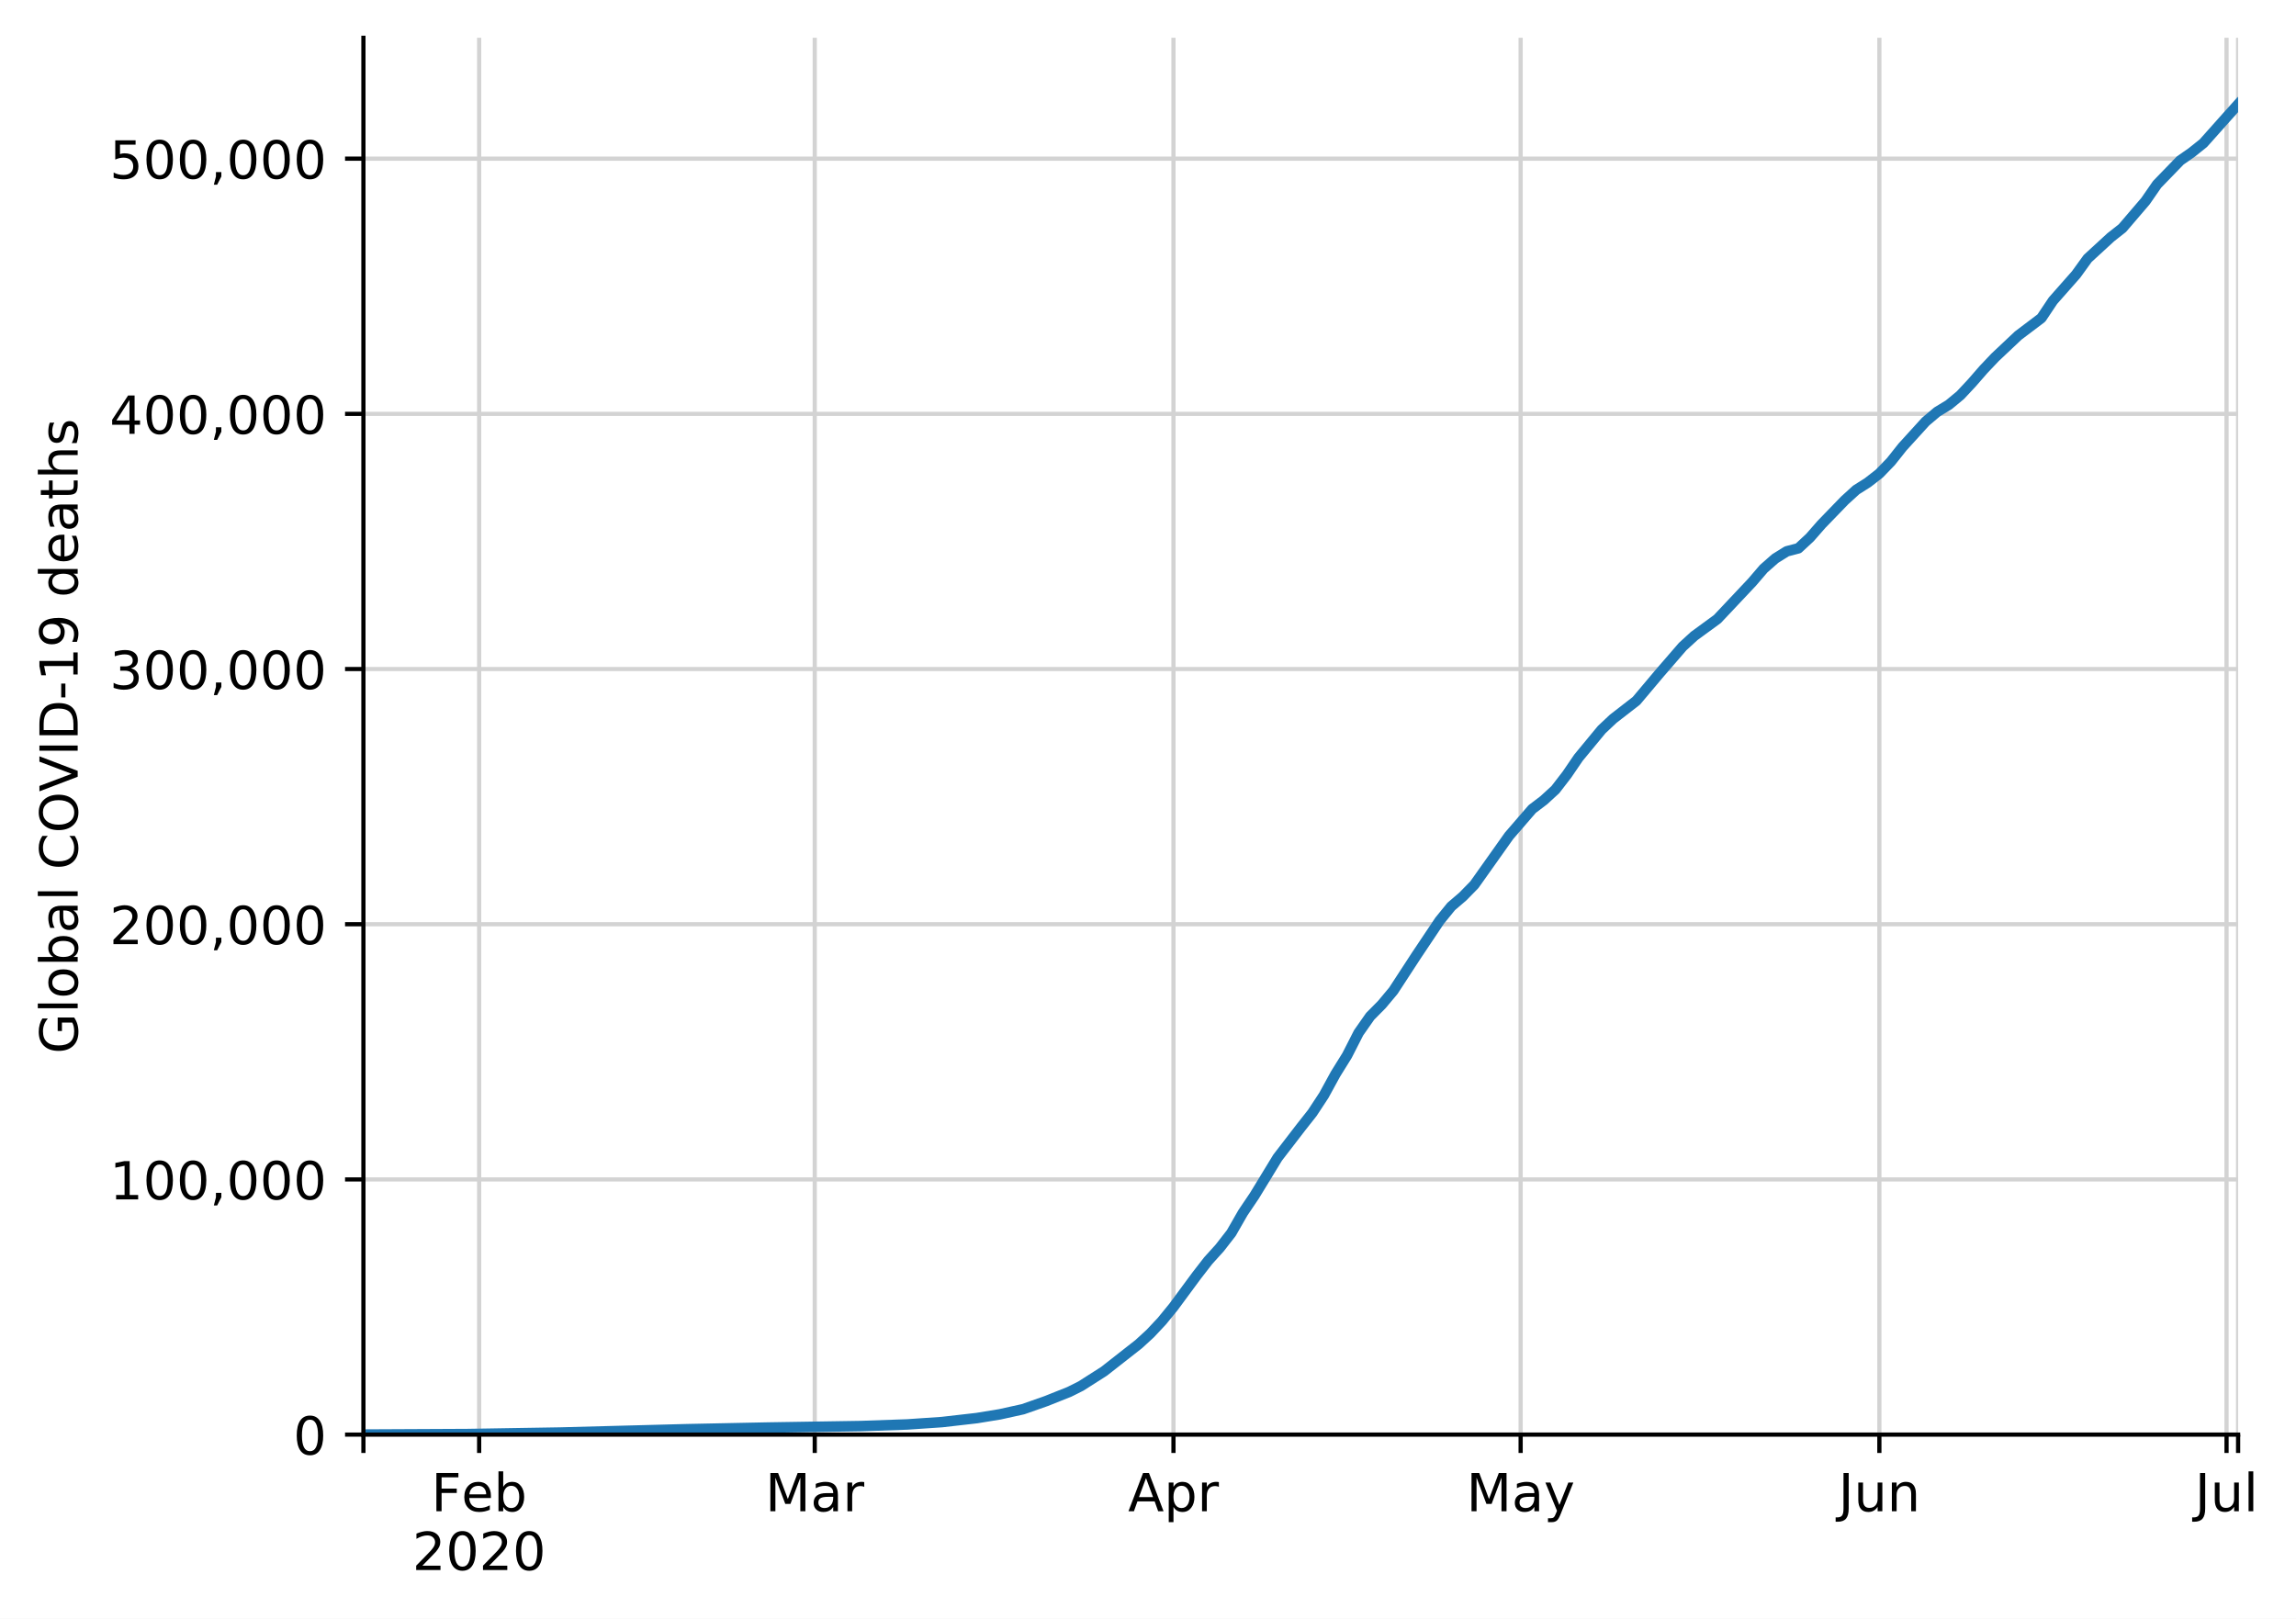
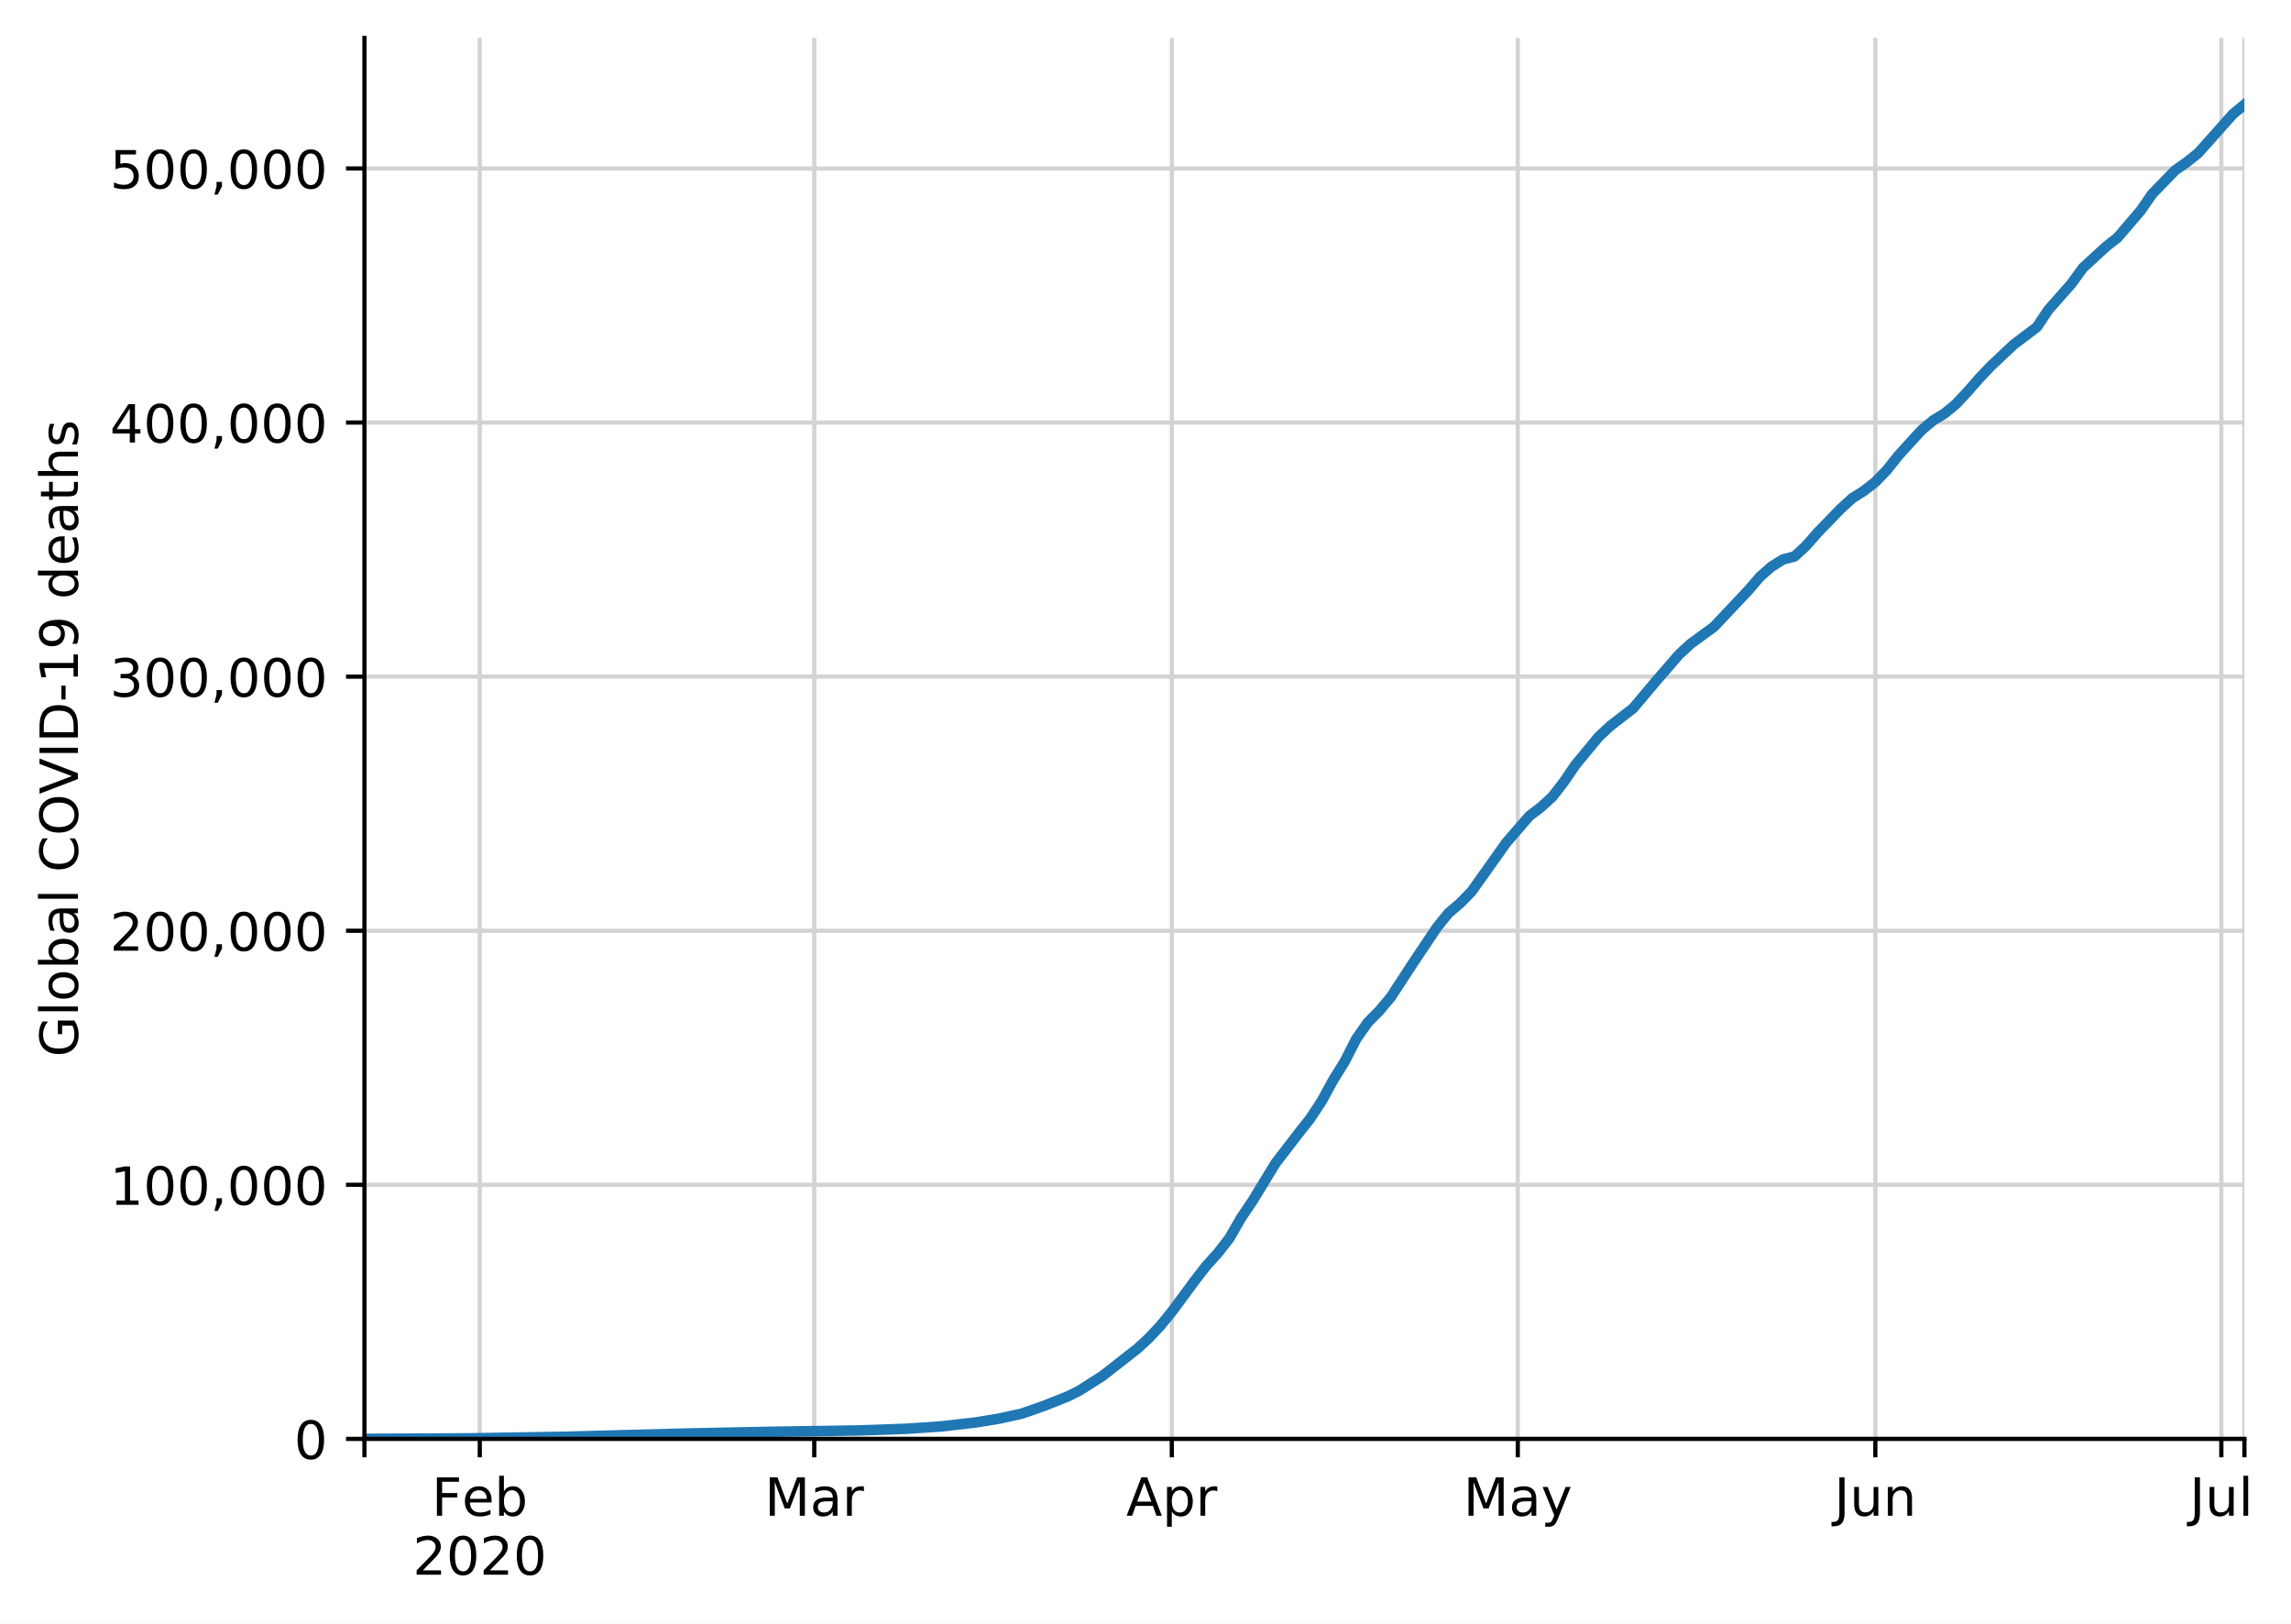
- <svg xmlns="http://www.w3.org/2000/svg" xmlns:xlink="http://www.w3.org/1999/xlink" height="308.388pt" version="1.1" viewBox="0 0 437.38 308.388" width="437.38pt">
+ <svg xmlns="http://www.w3.org/2000/svg" xmlns:xlink="http://www.w3.org/1999/xlink" height="308.388pt" version="1.1" viewBox="0 0 435.202 308.388" width="435.202pt">
  <defs>
    <style type="text/css">
*{stroke-linecap:butt;stroke-linejoin:round;}
  </style>
  </defs>
  <g id="figure_1">
    <g id="patch_1">
-       <path d="M 0 308.388  L 437.38 308.388  L 437.38 0  L 0 0  z " style="fill:#ffffff;" />
+       <path d="M 0 308.388  L 435.202 308.388  L 435.202 0  L 0 0  z " style="fill:#ffffff;" />
    </g>
    <g id="axes_1">
      <g id="patch_2">
        <path d="M 69.231 273.312  L 426.351 273.312  L 426.351 7.2  L 69.231 7.2  z " style="fill:#ffffff;" />
      </g>
      <g id="matplotlib.axis_1">
        <g id="xtick_1">
          <g id="line2d_1">
-             <path clip-path="url(#p09fc605147)" d="M 69.231 273.312  L 69.231 7.2  " style="fill:none;stroke:#d3d3d3;stroke-linecap:square;stroke-width:0.8;" />
+             <path clip-path="url(#p820105aea8)" d="M 69.231 273.312  L 69.231 7.2  " style="fill:none;stroke:#d3d3d3;stroke-linecap:square;stroke-width:0.8;" />
          </g>
          <g id="line2d_2">
            <defs>
-               <path d="M 0 0  L 0 3.5  " id="mb492480a0c" style="stroke:#000000;stroke-width:0.8;" />
-             </defs>
-             <g>
-               <use style="stroke:#000000;stroke-width:0.8;" x="69.231" xlink:href="#mb492480a0c" y="273.312" />
+               <path d="M 0 0  L 0 3.5  " id="m3978466196" style="stroke:#000000;stroke-width:0.8;" />
+             </defs>
+             <g>
+               <use style="stroke:#000000;stroke-width:0.8;" x="69.231" xlink:href="#m3978466196" y="273.312" />
            </g>
          </g>
        </g>
        <g id="xtick_2">
          <g id="line2d_3">
-             <path clip-path="url(#p09fc605147)" d="M 91.276 273.312  L 91.276 7.2  " style="fill:none;stroke:#d3d3d3;stroke-linecap:square;stroke-width:0.8;" />
+             <path clip-path="url(#p820105aea8)" d="M 91.14 273.312  L 91.14 7.2  " style="fill:none;stroke:#d3d3d3;stroke-linecap:square;stroke-width:0.8;" />
          </g>
          <g id="line2d_4">
            <g>
-               <use style="stroke:#000000;stroke-width:0.8;" x="91.276" xlink:href="#mb492480a0c" y="273.312" />
+               <use style="stroke:#000000;stroke-width:0.8;" x="91.14" xlink:href="#m3978466196" y="273.312" />
            </g>
          </g>
          <g id="text_1">
            <defs>
              <path d="M 9.812 72.906  L 51.703 72.906  L 51.703 64.594  L 19.672 64.594  L 19.672 43.109  L 48.578 43.109  L 48.578 34.812  L 19.672 34.812  L 19.672 0  L 9.812 0  z " id="DejaVuSans-70" />
              <path d="M 56.203 29.594  L 56.203 25.203  L 14.891 25.203  Q 15.484 15.922 20.484 11.062  Q 25.484 6.203 34.422 6.203  Q 39.594 6.203 44.453 7.469  Q 49.312 8.734 54.109 11.281  L 54.109 2.781  Q 49.266 0.734 44.188 -0.344  Q 39.109 -1.422 33.891 -1.422  Q 20.797 -1.422 13.156 6.188  Q 5.516 13.812 5.516 26.812  Q 5.516 40.234 12.766 48.109  Q 20.016 56 32.328 56  Q 43.359 56 49.781 48.891  Q 56.203 41.797 56.203 29.594  z M 47.219 32.234  Q 47.125 39.594 43.094 43.984  Q 39.062 48.391 32.422 48.391  Q 24.906 48.391 20.391 44.141  Q 15.875 39.891 15.188 32.172  z " id="DejaVuSans-101" />
              <path d="M 48.688 27.297  Q 48.688 37.203 44.609 42.844  Q 40.531 48.484 33.406 48.484  Q 26.266 48.484 22.188 42.844  Q 18.109 37.203 18.109 27.297  Q 18.109 17.391 22.188 11.75  Q 26.266 6.109 33.406 6.109  Q 40.531 6.109 44.609 11.75  Q 48.688 17.391 48.688 27.297  z M 18.109 46.391  Q 20.953 51.266 25.266 53.625  Q 29.594 56 35.594 56  Q 45.562 56 51.781 48.094  Q 58.016 40.188 58.016 27.297  Q 58.016 14.406 51.781 6.484  Q 45.562 -1.422 35.594 -1.422  Q 29.594 -1.422 25.266 0.953  Q 20.953 3.328 18.109 8.203  L 18.109 0  L 9.078 0  L 9.078 75.984  L 18.109 75.984  z " id="DejaVuSans-98" />
            </defs>
-             <g transform="translate(82.15304 287.9104)scale(0.1 -0.1)">
+             <g transform="translate(82.0178 287.9104)scale(0.1 -0.1)">
              <use xlink:href="#DejaVuSans-70" />
              <use x="57.441" xlink:href="#DejaVuSans-101" />
              <use x="118.965" xlink:href="#DejaVuSans-98" />
            </g>
            <defs>
              <path d="M 19.188 8.297  L 53.609 8.297  L 53.609 0  L 7.328 0  L 7.328 8.297  Q 12.938 14.109 22.625 23.891  Q 32.328 33.688 34.812 36.531  Q 39.547 41.844 41.422 45.531  Q 43.312 49.219 43.312 52.781  Q 43.312 58.594 39.234 62.25  Q 35.156 65.922 28.609 65.922  Q 23.969 65.922 18.812 64.312  Q 13.672 62.703 7.812 59.422  L 7.812 69.391  Q 13.766 71.781 18.938 73  Q 24.125 74.219 28.422 74.219  Q 39.75 74.219 46.484 68.547  Q 53.219 62.891 53.219 53.422  Q 53.219 48.922 51.531 44.891  Q 49.859 40.875 45.406 35.406  Q 44.188 33.984 37.641 27.219  Q 31.109 20.453 19.188 8.297  z " id="DejaVuSans-50" />
              <path d="M 31.781 66.406  Q 24.172 66.406 20.328 58.906  Q 16.5 51.422 16.5 36.375  Q 16.5 21.391 20.328 13.891  Q 24.172 6.391 31.781 6.391  Q 39.453 6.391 43.281 13.891  Q 47.125 21.391 47.125 36.375  Q 47.125 51.422 43.281 58.906  Q 39.453 66.406 31.781 66.406  z M 31.781 74.219  Q 44.047 74.219 50.516 64.516  Q 56.984 54.828 56.984 36.375  Q 56.984 17.969 50.516 8.266  Q 44.047 -1.422 31.781 -1.422  Q 19.531 -1.422 13.062 8.266  Q 6.594 17.969 6.594 36.375  Q 6.594 54.828 13.062 64.516  Q 19.531 74.219 31.781 74.219  z " id="DejaVuSans-48" />
            </defs>
-             <g transform="translate(78.55069 299.1082)scale(0.1 -0.1)">
+             <g transform="translate(78.41545 299.1082)scale(0.1 -0.1)">
              <use xlink:href="#DejaVuSans-50" />
              <use x="63.623" xlink:href="#DejaVuSans-48" />
              <use x="127.246" xlink:href="#DejaVuSans-50" />
              <use x="190.869" xlink:href="#DejaVuSans-48" />
            </g>
          </g>
        </g>
        <g id="xtick_3">
          <g id="line2d_5">
-             <path clip-path="url(#p09fc605147)" d="M 155.205 273.312  L 155.205 7.2  " style="fill:none;stroke:#d3d3d3;stroke-linecap:square;stroke-width:0.8;" />
+             <path clip-path="url(#p820105aea8)" d="M 154.677 273.312  L 154.677 7.2  " style="fill:none;stroke:#d3d3d3;stroke-linecap:square;stroke-width:0.8;" />
          </g>
          <g id="line2d_6">
            <g>
-               <use style="stroke:#000000;stroke-width:0.8;" x="155.205" xlink:href="#mb492480a0c" y="273.312" />
+               <use style="stroke:#000000;stroke-width:0.8;" x="154.677" xlink:href="#m3978466196" y="273.312" />
            </g>
          </g>
          <g id="text_2">
            <defs>
              <path d="M 9.812 72.906  L 24.516 72.906  L 43.109 23.297  L 61.812 72.906  L 76.516 72.906  L 76.516 0  L 66.891 0  L 66.891 64.016  L 48.094 14.016  L 38.188 14.016  L 19.391 64.016  L 19.391 0  L 9.812 0  z " id="DejaVuSans-77" />
              <path d="M 34.281 27.484  Q 23.391 27.484 19.188 25  Q 14.984 22.516 14.984 16.5  Q 14.984 11.719 18.141 8.906  Q 21.297 6.109 26.703 6.109  Q 34.188 6.109 38.703 11.406  Q 43.219 16.703 43.219 25.484  L 43.219 27.484  z M 52.203 31.203  L 52.203 0  L 43.219 0  L 43.219 8.297  Q 40.141 3.328 35.547 0.953  Q 30.953 -1.422 24.312 -1.422  Q 15.922 -1.422 10.953 3.297  Q 6 8.016 6 15.922  Q 6 25.141 12.172 29.828  Q 18.359 34.516 30.609 34.516  L 43.219 34.516  L 43.219 35.406  Q 43.219 41.609 39.141 45  Q 35.062 48.391 27.688 48.391  Q 23 48.391 18.547 47.266  Q 14.109 46.141 10.016 43.891  L 10.016 52.203  Q 14.938 54.109 19.578 55.047  Q 24.219 56 28.609 56  Q 40.484 56 46.344 49.844  Q 52.203 43.703 52.203 31.203  z " id="DejaVuSans-97" />
              <path d="M 41.109 46.297  Q 39.594 47.172 37.812 47.578  Q 36.031 48 33.891 48  Q 26.266 48 22.188 43.047  Q 18.109 38.094 18.109 28.812  L 18.109 0  L 9.078 0  L 9.078 54.688  L 18.109 54.688  L 18.109 46.188  Q 20.953 51.172 25.484 53.578  Q 30.031 56 36.531 56  Q 37.453 56 38.578 55.875  Q 39.703 55.766 41.062 55.516  z " id="DejaVuSans-114" />
            </defs>
-             <g transform="translate(145.771 287.9104)scale(0.1 -0.1)">
+             <g transform="translate(145.2435 287.9104)scale(0.1 -0.1)">
              <use xlink:href="#DejaVuSans-77" />
              <use x="86.279" xlink:href="#DejaVuSans-97" />
              <use x="147.559" xlink:href="#DejaVuSans-114" />
            </g>
          </g>
        </g>
        <g id="xtick_4">
          <g id="line2d_7">
-             <path clip-path="url(#p09fc605147)" d="M 223.542 273.312  L 223.542 7.2  " style="fill:none;stroke:#d3d3d3;stroke-linecap:square;stroke-width:0.8;" />
+             <path clip-path="url(#p820105aea8)" d="M 222.596 273.312  L 222.596 7.2  " style="fill:none;stroke:#d3d3d3;stroke-linecap:square;stroke-width:0.8;" />
          </g>
          <g id="line2d_8">
            <g>
-               <use style="stroke:#000000;stroke-width:0.8;" x="223.542" xlink:href="#mb492480a0c" y="273.312" />
+               <use style="stroke:#000000;stroke-width:0.8;" x="222.596" xlink:href="#m3978466196" y="273.312" />
            </g>
          </g>
          <g id="text_3">
            <defs>
              <path d="M 34.188 63.188  L 20.797 26.906  L 47.609 26.906  z M 28.609 72.906  L 39.797 72.906  L 67.578 0  L 57.328 0  L 50.688 18.703  L 17.828 18.703  L 11.188 0  L 0.781 0  z " id="DejaVuSans-65" />
              <path d="M 18.109 8.203  L 18.109 -20.797  L 9.078 -20.797  L 9.078 54.688  L 18.109 54.688  L 18.109 46.391  Q 20.953 51.266 25.266 53.625  Q 29.594 56 35.594 56  Q 45.562 56 51.781 48.094  Q 58.016 40.188 58.016 27.297  Q 58.016 14.406 51.781 6.484  Q 45.562 -1.422 35.594 -1.422  Q 29.594 -1.422 25.266 0.953  Q 20.953 3.328 18.109 8.203  z M 48.688 27.297  Q 48.688 37.203 44.609 42.844  Q 40.531 48.484 33.406 48.484  Q 26.266 48.484 22.188 42.844  Q 18.109 37.203 18.109 27.297  Q 18.109 17.391 22.188 11.75  Q 26.266 6.109 33.406 6.109  Q 40.531 6.109 44.609 11.75  Q 48.688 17.391 48.688 27.297  z " id="DejaVuSans-112" />
            </defs>
-             <g transform="translate(214.8924 287.9104)scale(0.1 -0.1)">
+             <g transform="translate(213.9457 287.9104)scale(0.1 -0.1)">
              <use xlink:href="#DejaVuSans-65" />
              <use x="68.408" xlink:href="#DejaVuSans-112" />
              <use x="131.885" xlink:href="#DejaVuSans-114" />
            </g>
          </g>
        </g>
        <g id="xtick_5">
          <g id="line2d_9">
-             <path clip-path="url(#p09fc605147)" d="M 289.676 273.312  L 289.676 7.2  " style="fill:none;stroke:#d3d3d3;stroke-linecap:square;stroke-width:0.8;" />
+             <path clip-path="url(#p820105aea8)" d="M 288.323 273.312  L 288.323 7.2  " style="fill:none;stroke:#d3d3d3;stroke-linecap:square;stroke-width:0.8;" />
          </g>
          <g id="line2d_10">
            <g>
-               <use style="stroke:#000000;stroke-width:0.8;" x="289.676" xlink:href="#mb492480a0c" y="273.312" />
+               <use style="stroke:#000000;stroke-width:0.8;" x="288.323" xlink:href="#m3978466196" y="273.312" />
            </g>
          </g>
          <g id="text_4">
            <defs>
              <path d="M 32.172 -5.078  Q 28.375 -14.844 24.75 -17.812  Q 21.141 -20.797 15.094 -20.797  L 7.906 -20.797  L 7.906 -13.281  L 13.188 -13.281  Q 16.891 -13.281 18.938 -11.516  Q 21 -9.766 23.484 -3.219  L 25.094 0.875  L 2.984 54.688  L 12.5 54.688  L 29.594 11.922  L 46.688 54.688  L 56.203 54.688  z " id="DejaVuSans-121" />
            </defs>
-             <g transform="translate(279.3382 287.9104)scale(0.1 -0.1)">
+             <g transform="translate(277.9858 287.9104)scale(0.1 -0.1)">
              <use xlink:href="#DejaVuSans-77" />
              <use x="86.279" xlink:href="#DejaVuSans-97" />
              <use x="147.559" xlink:href="#DejaVuSans-121" />
            </g>
          </g>
        </g>
        <g id="xtick_6">
          <g id="line2d_11">
-             <path clip-path="url(#p09fc605147)" d="M 358.013 273.312  L 358.013 7.2  " style="fill:none;stroke:#d3d3d3;stroke-linecap:square;stroke-width:0.8;" />
+             <path clip-path="url(#p820105aea8)" d="M 356.242 273.312  L 356.242 7.2  " style="fill:none;stroke:#d3d3d3;stroke-linecap:square;stroke-width:0.8;" />
          </g>
          <g id="line2d_12">
            <g>
-               <use style="stroke:#000000;stroke-width:0.8;" x="358.013" xlink:href="#mb492480a0c" y="273.312" />
+               <use style="stroke:#000000;stroke-width:0.8;" x="356.242" xlink:href="#m3978466196" y="273.312" />
            </g>
          </g>
          <g id="text_5">
            <defs>
              <path d="M 9.812 72.906  L 19.672 72.906  L 19.672 5.078  Q 19.672 -8.109 14.672 -14.062  Q 9.672 -20.016 -1.422 -20.016  L -5.172 -20.016  L -5.172 -11.719  L -2.094 -11.719  Q 4.438 -11.719 7.125 -8.047  Q 9.812 -4.391 9.812 5.078  z " id="DejaVuSans-74" />
              <path d="M 8.5 21.578  L 8.5 54.688  L 17.484 54.688  L 17.484 21.922  Q 17.484 14.156 20.5 10.266  Q 23.531 6.391 29.594 6.391  Q 36.859 6.391 41.078 11.031  Q 45.312 15.672 45.312 23.688  L 45.312 54.688  L 54.297 54.688  L 54.297 0  L 45.312 0  L 45.312 8.406  Q 42.047 3.422 37.719 1  Q 33.406 -1.422 27.688 -1.422  Q 18.266 -1.422 13.375 4.438  Q 8.5 10.297 8.5 21.578  z M 31.109 56  z " id="DejaVuSans-117" />
              <path d="M 54.891 33.016  L 54.891 0  L 45.906 0  L 45.906 32.719  Q 45.906 40.484 42.875 44.328  Q 39.844 48.188 33.797 48.188  Q 26.516 48.188 22.312 43.547  Q 18.109 38.922 18.109 30.906  L 18.109 0  L 9.078 0  L 9.078 54.688  L 18.109 54.688  L 18.109 46.188  Q 21.344 51.125 25.703 53.562  Q 30.078 56 35.797 56  Q 45.219 56 50.047 50.172  Q 54.891 44.344 54.891 33.016  z " id="DejaVuSans-110" />
            </defs>
-             <g transform="translate(350.201 287.9104)scale(0.1 -0.1)">
+             <g transform="translate(348.4293 287.9104)scale(0.1 -0.1)">
              <use xlink:href="#DejaVuSans-74" />
              <use x="29.492" xlink:href="#DejaVuSans-117" />
              <use x="92.871" xlink:href="#DejaVuSans-110" />
            </g>
          </g>
        </g>
        <g id="xtick_7">
          <g id="line2d_13">
-             <path clip-path="url(#p09fc605147)" d="M 424.147 273.312  L 424.147 7.2  " style="fill:none;stroke:#d3d3d3;stroke-linecap:square;stroke-width:0.8;" />
+             <path clip-path="url(#p820105aea8)" d="M 421.969 273.312  L 421.969 7.2  " style="fill:none;stroke:#d3d3d3;stroke-linecap:square;stroke-width:0.8;" />
          </g>
          <g id="line2d_14">
            <g>
-               <use style="stroke:#000000;stroke-width:0.8;" x="424.147" xlink:href="#mb492480a0c" y="273.312" />
+               <use style="stroke:#000000;stroke-width:0.8;" x="421.969" xlink:href="#m3978466196" y="273.312" />
            </g>
          </g>
          <g id="text_6">
            <defs>
              <path d="M 9.422 75.984  L 18.406 75.984  L 18.406 0  L 9.422 0  z " id="DejaVuSans-108" />
            </defs>
-             <g transform="translate(418.114 287.9104)scale(0.1 -0.1)">
+             <g transform="translate(415.9366 287.9104)scale(0.1 -0.1)">
              <use xlink:href="#DejaVuSans-74" />
              <use x="29.492" xlink:href="#DejaVuSans-117" />
              <use x="92.871" xlink:href="#DejaVuSans-108" />
            </g>
          </g>
        </g>
        <g id="xtick_8">
          <g id="line2d_15">
-             <path clip-path="url(#p09fc605147)" d="M 426.351 273.312  L 426.351 7.2  " style="fill:none;stroke:#d3d3d3;stroke-linecap:square;stroke-width:0.8;" />
+             <path clip-path="url(#p820105aea8)" d="M 426.351 273.312  L 426.351 7.2  " style="fill:none;stroke:#d3d3d3;stroke-linecap:square;stroke-width:0.8;" />
          </g>
          <g id="line2d_16">
            <g>
-               <use style="stroke:#000000;stroke-width:0.8;" x="426.351" xlink:href="#mb492480a0c" y="273.312" />
+               <use style="stroke:#000000;stroke-width:0.8;" x="426.351" xlink:href="#m3978466196" y="273.312" />
            </g>
          </g>
        </g>
      </g>
      <g id="matplotlib.axis_2">
        <g id="ytick_1">
          <g id="line2d_17">
-             <path clip-path="url(#p09fc605147)" d="M 69.231 273.312  L 426.351 273.312  " style="fill:none;stroke:#d3d3d3;stroke-linecap:square;stroke-width:0.8;" />
+             <path clip-path="url(#p820105aea8)" d="M 69.231 273.312  L 426.351 273.312  " style="fill:none;stroke:#d3d3d3;stroke-linecap:square;stroke-width:0.8;" />
          </g>
          <g id="line2d_18">
            <defs>
-               <path d="M 0 0  L -3.5 0  " id="mdfea4b1693" style="stroke:#000000;stroke-width:0.8;" />
-             </defs>
-             <g>
-               <use style="stroke:#000000;stroke-width:0.8;" x="69.231" xlink:href="#mdfea4b1693" y="273.312" />
+               <path d="M 0 0  L -3.5 0  " id="m3b674dc7f9" style="stroke:#000000;stroke-width:0.8;" />
+             </defs>
+             <g>
+               <use style="stroke:#000000;stroke-width:0.8;" x="69.231" xlink:href="#m3b674dc7f9" y="273.312" />
            </g>
          </g>
          <g id="text_7">
            <g transform="translate(55.86875 277.1112)scale(0.1 -0.1)">
              <use xlink:href="#DejaVuSans-48" />
            </g>
          </g>
        </g>
        <g id="ytick_2">
          <g id="line2d_19">
-             <path clip-path="url(#p09fc605147)" d="M 69.231 224.695  L 426.351 224.695  " style="fill:none;stroke:#d3d3d3;stroke-linecap:square;stroke-width:0.8;" />
+             <path clip-path="url(#p820105aea8)" d="M 69.231 225.049  L 426.351 225.049  " style="fill:none;stroke:#d3d3d3;stroke-linecap:square;stroke-width:0.8;" />
          </g>
          <g id="line2d_20">
            <g>
-               <use style="stroke:#000000;stroke-width:0.8;" x="69.231" xlink:href="#mdfea4b1693" y="224.695" />
+               <use style="stroke:#000000;stroke-width:0.8;" x="69.231" xlink:href="#m3b674dc7f9" y="225.049" />
            </g>
          </g>
          <g id="text_8">
            <defs>
              <path d="M 12.406 8.297  L 28.516 8.297  L 28.516 63.922  L 10.984 60.406  L 10.984 69.391  L 28.422 72.906  L 38.281 72.906  L 38.281 8.297  L 54.391 8.297  L 54.391 0  L 12.406 0  z " id="DejaVuSans-49" />
              <path d="M 11.719 12.406  L 22.016 12.406  L 22.016 4  L 14.016 -11.625  L 7.719 -11.625  L 11.719 4  z " id="DejaVuSans-44" />
            </defs>
-             <g transform="translate(20.87813 228.494)scale(0.1 -0.1)">
+             <g transform="translate(20.87813 228.848)scale(0.1 -0.1)">
              <use xlink:href="#DejaVuSans-49" />
              <use x="63.623" xlink:href="#DejaVuSans-48" />
              <use x="127.246" xlink:href="#DejaVuSans-48" />
              <use x="190.869" xlink:href="#DejaVuSans-44" />
              <use x="222.656" xlink:href="#DejaVuSans-48" />
              <use x="286.279" xlink:href="#DejaVuSans-48" />
              <use x="349.902" xlink:href="#DejaVuSans-48" />
            </g>
          </g>
        </g>
        <g id="ytick_3">
          <g id="line2d_21">
-             <path clip-path="url(#p09fc605147)" d="M 69.231 176.078  L 426.351 176.078  " style="fill:none;stroke:#d3d3d3;stroke-linecap:square;stroke-width:0.8;" />
+             <path clip-path="url(#p820105aea8)" d="M 69.231 176.786  L 426.351 176.786  " style="fill:none;stroke:#d3d3d3;stroke-linecap:square;stroke-width:0.8;" />
          </g>
          <g id="line2d_22">
            <g>
-               <use style="stroke:#000000;stroke-width:0.8;" x="69.231" xlink:href="#mdfea4b1693" y="176.078" />
+               <use style="stroke:#000000;stroke-width:0.8;" x="69.231" xlink:href="#m3b674dc7f9" y="176.786" />
            </g>
          </g>
          <g id="text_9">
-             <g transform="translate(20.87813 179.8769)scale(0.1 -0.1)">
+             <g transform="translate(20.87813 180.5847)scale(0.1 -0.1)">
              <use xlink:href="#DejaVuSans-50" />
              <use x="63.623" xlink:href="#DejaVuSans-48" />
              <use x="127.246" xlink:href="#DejaVuSans-48" />
              <use x="190.869" xlink:href="#DejaVuSans-44" />
              <use x="222.656" xlink:href="#DejaVuSans-48" />
              <use x="286.279" xlink:href="#DejaVuSans-48" />
              <use x="349.902" xlink:href="#DejaVuSans-48" />
            </g>
          </g>
        </g>
        <g id="ytick_4">
          <g id="line2d_23">
-             <path clip-path="url(#p09fc605147)" d="M 69.231 127.46  L 426.351 127.46  " style="fill:none;stroke:#d3d3d3;stroke-linecap:square;stroke-width:0.8;" />
+             <path clip-path="url(#p820105aea8)" d="M 69.231 128.522  L 426.351 128.522  " style="fill:none;stroke:#d3d3d3;stroke-linecap:square;stroke-width:0.8;" />
          </g>
          <g id="line2d_24">
            <g>
-               <use style="stroke:#000000;stroke-width:0.8;" x="69.231" xlink:href="#mdfea4b1693" y="127.46" />
+               <use style="stroke:#000000;stroke-width:0.8;" x="69.231" xlink:href="#m3b674dc7f9" y="128.522" />
            </g>
          </g>
          <g id="text_10">
            <defs>
              <path d="M 40.578 39.312  Q 47.656 37.797 51.625 33  Q 55.609 28.219 55.609 21.188  Q 55.609 10.406 48.188 4.484  Q 40.766 -1.422 27.094 -1.422  Q 22.516 -1.422 17.656 -0.516  Q 12.797 0.391 7.625 2.203  L 7.625 11.719  Q 11.719 9.328 16.594 8.109  Q 21.484 6.891 26.812 6.891  Q 36.078 6.891 40.938 10.547  Q 45.797 14.203 45.797 21.188  Q 45.797 27.641 41.281 31.266  Q 36.766 34.906 28.719 34.906  L 20.219 34.906  L 20.219 43.016  L 29.109 43.016  Q 36.375 43.016 40.234 45.922  Q 44.094 48.828 44.094 54.297  Q 44.094 59.906 40.109 62.906  Q 36.141 65.922 28.719 65.922  Q 24.656 65.922 20.016 65.031  Q 15.375 64.156 9.812 62.312  L 9.812 71.094  Q 15.438 72.656 20.344 73.438  Q 25.25 74.219 29.594 74.219  Q 40.828 74.219 47.359 69.109  Q 53.906 64.016 53.906 55.328  Q 53.906 49.266 50.438 45.094  Q 46.969 40.922 40.578 39.312  z " id="DejaVuSans-51" />
            </defs>
-             <g transform="translate(20.87813 131.2597)scale(0.1 -0.1)">
+             <g transform="translate(20.87813 132.3215)scale(0.1 -0.1)">
              <use xlink:href="#DejaVuSans-51" />
              <use x="63.623" xlink:href="#DejaVuSans-48" />
              <use x="127.246" xlink:href="#DejaVuSans-48" />
              <use x="190.869" xlink:href="#DejaVuSans-44" />
              <use x="222.656" xlink:href="#DejaVuSans-48" />
              <use x="286.279" xlink:href="#DejaVuSans-48" />
              <use x="349.902" xlink:href="#DejaVuSans-48" />
            </g>
          </g>
        </g>
        <g id="ytick_5">
          <g id="line2d_25">
-             <path clip-path="url(#p09fc605147)" d="M 69.231 78.843  L 426.351 78.843  " style="fill:none;stroke:#d3d3d3;stroke-linecap:square;stroke-width:0.8;" />
+             <path clip-path="url(#p820105aea8)" d="M 69.231 80.259  L 426.351 80.259  " style="fill:none;stroke:#d3d3d3;stroke-linecap:square;stroke-width:0.8;" />
          </g>
          <g id="line2d_26">
            <g>
-               <use style="stroke:#000000;stroke-width:0.8;" x="69.231" xlink:href="#mdfea4b1693" y="78.843" />
+               <use style="stroke:#000000;stroke-width:0.8;" x="69.231" xlink:href="#m3b674dc7f9" y="80.259" />
            </g>
          </g>
          <g id="text_11">
            <defs>
              <path d="M 37.797 64.312  L 12.891 25.391  L 37.797 25.391  z M 35.203 72.906  L 47.609 72.906  L 47.609 25.391  L 58.016 25.391  L 58.016 17.188  L 47.609 17.188  L 47.609 0  L 37.797 0  L 37.797 17.188  L 4.891 17.188  L 4.891 26.703  z " id="DejaVuSans-52" />
            </defs>
-             <g transform="translate(20.87813 82.64249)scale(0.1 -0.1)">
+             <g transform="translate(20.87813 84.05827)scale(0.1 -0.1)">
              <use xlink:href="#DejaVuSans-52" />
              <use x="63.623" xlink:href="#DejaVuSans-48" />
              <use x="127.246" xlink:href="#DejaVuSans-48" />
              <use x="190.869" xlink:href="#DejaVuSans-44" />
              <use x="222.656" xlink:href="#DejaVuSans-48" />
              <use x="286.279" xlink:href="#DejaVuSans-48" />
              <use x="349.902" xlink:href="#DejaVuSans-48" />
            </g>
          </g>
        </g>
        <g id="ytick_6">
          <g id="line2d_27">
-             <path clip-path="url(#p09fc605147)" d="M 69.231 30.226  L 426.351 30.226  " style="fill:none;stroke:#d3d3d3;stroke-linecap:square;stroke-width:0.8;" />
+             <path clip-path="url(#p820105aea8)" d="M 69.231 31.996  L 426.351 31.996  " style="fill:none;stroke:#d3d3d3;stroke-linecap:square;stroke-width:0.8;" />
          </g>
          <g id="line2d_28">
            <g>
-               <use style="stroke:#000000;stroke-width:0.8;" x="69.231" xlink:href="#mdfea4b1693" y="30.226" />
+               <use style="stroke:#000000;stroke-width:0.8;" x="69.231" xlink:href="#m3b674dc7f9" y="31.996" />
            </g>
          </g>
          <g id="text_12">
            <defs>
              <path d="M 10.797 72.906  L 49.516 72.906  L 49.516 64.594  L 19.828 64.594  L 19.828 46.734  Q 21.969 47.469 24.109 47.828  Q 26.266 48.188 28.422 48.188  Q 40.625 48.188 47.75 41.5  Q 54.891 34.812 54.891 23.391  Q 54.891 11.625 47.562 5.094  Q 40.234 -1.422 26.906 -1.422  Q 22.312 -1.422 17.547 -0.641  Q 12.797 0.141 7.719 1.703  L 7.719 11.625  Q 12.109 9.234 16.797 8.062  Q 21.484 6.891 26.703 6.891  Q 35.156 6.891 40.078 11.328  Q 45.016 15.766 45.016 23.391  Q 45.016 31 40.078 35.438  Q 35.156 39.891 26.703 39.891  Q 22.75 39.891 18.812 39.016  Q 14.891 38.141 10.797 36.281  z " id="DejaVuSans-53" />
            </defs>
-             <g transform="translate(20.87813 34.02531)scale(0.1 -0.1)">
+             <g transform="translate(20.87813 35.79504)scale(0.1 -0.1)">
              <use xlink:href="#DejaVuSans-53" />
              <use x="63.623" xlink:href="#DejaVuSans-48" />
              <use x="127.246" xlink:href="#DejaVuSans-48" />
              <use x="190.869" xlink:href="#DejaVuSans-44" />
              <use x="222.656" xlink:href="#DejaVuSans-48" />
              <use x="286.279" xlink:href="#DejaVuSans-48" />
              <use x="349.902" xlink:href="#DejaVuSans-48" />
            </g>
          </g>
        </g>
        <g id="text_13">
          <defs>
            <path d="M 59.516 10.406  L 59.516 29.984  L 43.406 29.984  L 43.406 38.094  L 69.281 38.094  L 69.281 6.781  Q 63.578 2.734 56.688 0.656  Q 49.812 -1.422 42 -1.422  Q 24.906 -1.422 15.25 8.562  Q 5.609 18.562 5.609 36.375  Q 5.609 54.25 15.25 64.234  Q 24.906 74.219 42 74.219  Q 49.125 74.219 55.547 72.453  Q 61.969 70.703 67.391 67.281  L 67.391 56.781  Q 61.922 61.422 55.766 63.766  Q 49.609 66.109 42.828 66.109  Q 29.438 66.109 22.719 58.641  Q 16.016 51.172 16.016 36.375  Q 16.016 21.625 22.719 14.156  Q 29.438 6.688 42.828 6.688  Q 48.047 6.688 52.141 7.594  Q 56.25 8.5 59.516 10.406  z " id="DejaVuSans-71" />
            <path d="M 30.609 48.391  Q 23.391 48.391 19.188 42.75  Q 14.984 37.109 14.984 27.297  Q 14.984 17.484 19.156 11.844  Q 23.344 6.203 30.609 6.203  Q 37.797 6.203 41.984 11.859  Q 46.188 17.531 46.188 27.297  Q 46.188 37.016 41.984 42.703  Q 37.797 48.391 30.609 48.391  z M 30.609 56  Q 42.328 56 49.016 48.375  Q 55.719 40.766 55.719 27.297  Q 55.719 13.875 49.016 6.219  Q 42.328 -1.422 30.609 -1.422  Q 18.844 -1.422 12.172 6.219  Q 5.516 13.875 5.516 27.297  Q 5.516 40.766 12.172 48.375  Q 18.844 56 30.609 56  z " id="DejaVuSans-111" />
            <path id="DejaVuSans-32" />
            <path d="M 64.406 67.281  L 64.406 56.891  Q 59.422 61.531 53.781 63.812  Q 48.141 66.109 41.797 66.109  Q 29.297 66.109 22.656 58.469  Q 16.016 50.828 16.016 36.375  Q 16.016 21.969 22.656 14.328  Q 29.297 6.688 41.797 6.688  Q 48.141 6.688 53.781 8.984  Q 59.422 11.281 64.406 15.922  L 64.406 5.609  Q 59.234 2.094 53.438 0.328  Q 47.656 -1.422 41.219 -1.422  Q 24.656 -1.422 15.125 8.703  Q 5.609 18.844 5.609 36.375  Q 5.609 53.953 15.125 64.078  Q 24.656 74.219 41.219 74.219  Q 47.75 74.219 53.531 72.484  Q 59.328 70.75 64.406 67.281  z " id="DejaVuSans-67" />
            <path d="M 39.406 66.219  Q 28.656 66.219 22.328 58.203  Q 16.016 50.203 16.016 36.375  Q 16.016 22.609 22.328 14.594  Q 28.656 6.594 39.406 6.594  Q 50.141 6.594 56.422 14.594  Q 62.703 22.609 62.703 36.375  Q 62.703 50.203 56.422 58.203  Q 50.141 66.219 39.406 66.219  z M 39.406 74.219  Q 54.734 74.219 63.906 63.938  Q 73.094 53.656 73.094 36.375  Q 73.094 19.141 63.906 8.859  Q 54.734 -1.422 39.406 -1.422  Q 24.031 -1.422 14.812 8.828  Q 5.609 19.094 5.609 36.375  Q 5.609 53.656 14.812 63.938  Q 24.031 74.219 39.406 74.219  z " id="DejaVuSans-79" />
            <path d="M 28.609 0  L 0.781 72.906  L 11.078 72.906  L 34.188 11.531  L 57.328 72.906  L 67.578 72.906  L 39.797 0  z " id="DejaVuSans-86" />
            <path d="M 9.812 72.906  L 19.672 72.906  L 19.672 0  L 9.812 0  z " id="DejaVuSans-73" />
            <path d="M 19.672 64.797  L 19.672 8.109  L 31.594 8.109  Q 46.688 8.109 53.688 14.938  Q 60.688 21.781 60.688 36.531  Q 60.688 51.172 53.688 57.984  Q 46.688 64.797 31.594 64.797  z M 9.812 72.906  L 30.078 72.906  Q 51.266 72.906 61.172 64.094  Q 71.094 55.281 71.094 36.531  Q 71.094 17.672 61.125 8.828  Q 51.172 0 30.078 0  L 9.812 0  z " id="DejaVuSans-68" />
            <path d="M 4.891 31.391  L 31.203 31.391  L 31.203 23.391  L 4.891 23.391  z " id="DejaVuSans-45" />
            <path d="M 10.984 1.516  L 10.984 10.5  Q 14.703 8.734 18.5 7.812  Q 22.312 6.891 25.984 6.891  Q 35.75 6.891 40.891 13.453  Q 46.047 20.016 46.781 33.406  Q 43.953 29.203 39.594 26.953  Q 35.25 24.703 29.984 24.703  Q 19.047 24.703 12.672 31.312  Q 6.297 37.938 6.297 49.422  Q 6.297 60.641 12.938 67.422  Q 19.578 74.219 30.609 74.219  Q 43.266 74.219 49.922 64.516  Q 56.594 54.828 56.594 36.375  Q 56.594 19.141 48.406 8.859  Q 40.234 -1.422 26.422 -1.422  Q 22.703 -1.422 18.891 -0.688  Q 15.094 0.047 10.984 1.516  z M 30.609 32.422  Q 37.25 32.422 41.125 36.953  Q 45.016 41.5 45.016 49.422  Q 45.016 57.281 41.125 61.844  Q 37.25 66.406 30.609 66.406  Q 23.969 66.406 20.094 61.844  Q 16.219 57.281 16.219 49.422  Q 16.219 41.5 20.094 36.953  Q 23.969 32.422 30.609 32.422  z " id="DejaVuSans-57" />
            <path d="M 45.406 46.391  L 45.406 75.984  L 54.391 75.984  L 54.391 0  L 45.406 0  L 45.406 8.203  Q 42.578 3.328 38.25 0.953  Q 33.938 -1.422 27.875 -1.422  Q 17.969 -1.422 11.734 6.484  Q 5.516 14.406 5.516 27.297  Q 5.516 40.188 11.734 48.094  Q 17.969 56 27.875 56  Q 33.938 56 38.25 53.625  Q 42.578 51.266 45.406 46.391  z M 14.797 27.297  Q 14.797 17.391 18.875 11.75  Q 22.953 6.109 30.078 6.109  Q 37.203 6.109 41.297 11.75  Q 45.406 17.391 45.406 27.297  Q 45.406 37.203 41.297 42.844  Q 37.203 48.484 30.078 48.484  Q 22.953 48.484 18.875 42.844  Q 14.797 37.203 14.797 27.297  z " id="DejaVuSans-100" />
            <path d="M 18.312 70.219  L 18.312 54.688  L 36.812 54.688  L 36.812 47.703  L 18.312 47.703  L 18.312 18.016  Q 18.312 11.328 20.141 9.422  Q 21.969 7.516 27.594 7.516  L 36.812 7.516  L 36.812 0  L 27.594 0  Q 17.188 0 13.234 3.875  Q 9.281 7.766 9.281 18.016  L 9.281 47.703  L 2.688 47.703  L 2.688 54.688  L 9.281 54.688  L 9.281 70.219  z " id="DejaVuSans-116" />
            <path d="M 54.891 33.016  L 54.891 0  L 45.906 0  L 45.906 32.719  Q 45.906 40.484 42.875 44.328  Q 39.844 48.188 33.797 48.188  Q 26.516 48.188 22.312 43.547  Q 18.109 38.922 18.109 30.906  L 18.109 0  L 9.078 0  L 9.078 75.984  L 18.109 75.984  L 18.109 46.188  Q 21.344 51.125 25.703 53.562  Q 30.078 56 35.797 56  Q 45.219 56 50.047 50.172  Q 54.891 44.344 54.891 33.016  z " id="DejaVuSans-104" />
            <path d="M 44.281 53.078  L 44.281 44.578  Q 40.484 46.531 36.375 47.5  Q 32.281 48.484 27.875 48.484  Q 21.188 48.484 17.844 46.438  Q 14.5 44.391 14.5 40.281  Q 14.5 37.156 16.891 35.375  Q 19.281 33.594 26.516 31.984  L 29.594 31.297  Q 39.156 29.25 43.188 25.516  Q 47.219 21.781 47.219 15.094  Q 47.219 7.469 41.188 3.016  Q 35.156 -1.422 24.609 -1.422  Q 20.219 -1.422 15.453 -0.562  Q 10.688 0.297 5.422 2  L 5.422 11.281  Q 10.406 8.688 15.234 7.391  Q 20.062 6.109 24.812 6.109  Q 31.156 6.109 34.562 8.281  Q 37.984 10.453 37.984 14.406  Q 37.984 18.062 35.516 20.016  Q 33.062 21.969 24.703 23.781  L 21.578 24.516  Q 13.234 26.266 9.516 29.906  Q 5.812 33.547 5.812 39.891  Q 5.812 47.609 11.281 51.797  Q 16.75 56 26.812 56  Q 31.781 56 36.172 55.266  Q 40.578 54.547 44.281 53.078  z " id="DejaVuSans-115" />
          </defs>
          <g transform="translate(14.79844 200.7708)rotate(-90)scale(0.1 -0.1)">
            <use xlink:href="#DejaVuSans-71" />
            <use x="77.49" xlink:href="#DejaVuSans-108" />
            <use x="105.273" xlink:href="#DejaVuSans-111" />
            <use x="166.455" xlink:href="#DejaVuSans-98" />
            <use x="229.932" xlink:href="#DejaVuSans-97" />
            <use x="291.211" xlink:href="#DejaVuSans-108" />
            <use x="318.994" xlink:href="#DejaVuSans-32" />
            <use x="350.781" xlink:href="#DejaVuSans-67" />
            <use x="420.605" xlink:href="#DejaVuSans-79" />
            <use x="499.301" xlink:href="#DejaVuSans-86" />
            <use x="567.709" xlink:href="#DejaVuSans-73" />
            <use x="597.201" xlink:href="#DejaVuSans-68" />
            <use x="674.203" xlink:href="#DejaVuSans-45" />
            <use x="710.287" xlink:href="#DejaVuSans-49" />
            <use x="773.91" xlink:href="#DejaVuSans-57" />
            <use x="837.533" xlink:href="#DejaVuSans-32" />
            <use x="869.32" xlink:href="#DejaVuSans-100" />
            <use x="932.797" xlink:href="#DejaVuSans-101" />
            <use x="994.32" xlink:href="#DejaVuSans-97" />
            <use x="1055.6" xlink:href="#DejaVuSans-116" />
            <use x="1094.809" xlink:href="#DejaVuSans-104" />
            <use x="1158.188" xlink:href="#DejaVuSans-115" />
          </g>
        </g>
      </g>
      <g id="line2d_29">
-         <path clip-path="url(#p09fc605147)" d="M 69.231 273.304  L 89.071 273.208  L 106.707 272.92  L 130.956 272.28  L 146.387 271.965  L 164.022 271.685  L 172.84 271.374  L 179.453 270.923  L 186.067 270.167  L 190.476 269.445  L 194.885 268.473  L 199.293 266.923  L 203.702 265.165  L 205.907 264.061  L 210.316 261.25  L 216.929 256.067  L 219.133 254.044  L 221.338 251.689  L 223.542 248.99  L 227.951 243.017  L 230.156 240.173  L 232.36 237.735  L 234.565 234.897  L 236.769 231.053  L 238.973 227.782  L 243.382 220.547  L 247.791 214.817  L 249.996 212.02  L 252.2 208.665  L 254.405 204.63  L 256.609 201.082  L 258.813 196.761  L 261.018 193.615  L 263.222 191.389  L 265.427 188.753  L 269.836 181.991  L 274.245 175.403  L 276.449 172.693  L 278.653 170.808  L 280.858 168.553  L 287.471 159.231  L 291.88 154.131  L 294.085 152.457  L 296.289 150.437  L 298.493 147.579  L 300.698 144.344  L 305.107 139.006  L 307.311 136.934  L 311.72 133.515  L 316.129 128.277  L 320.538 123.18  L 322.742 121.161  L 327.151 117.939  L 333.765 110.917  L 335.969 108.347  L 338.173 106.407  L 340.378 105.035  L 342.582 104.46  L 344.787 102.413  L 346.991 99.891  L 351.4 95.336  L 353.605 93.326  L 355.809 91.932  L 358.013 90.216  L 360.218 87.931  L 362.422 85.157  L 366.831 80.31  L 369.036 78.454  L 371.24 77.117  L 373.445 75.291  L 375.649 72.931  L 377.853 70.4  L 380.058 68.075  L 384.467 63.92  L 388.876 60.59  L 391.08 57.289  L 395.489 52.291  L 397.693 49.244  L 402.102 45.196  L 404.307 43.46  L 408.716 38.308  L 410.92 35.123  L 415.329 30.571  L 417.533 29.035  L 419.738 27.272  L 424.147 22.324  L 426.351 19.872  L 426.351 19.872  " style="fill:none;stroke:#1f77b4;stroke-linecap:square;stroke-width:2;" />
+         <path clip-path="url(#p820105aea8)" d="M 69.231 273.304  L 88.95 273.209  L 106.477 272.923  L 130.577 272.288  L 145.913 271.975  L 163.441 271.697  L 172.205 271.388  L 178.777 270.941  L 185.35 270.19  L 189.732 269.473  L 194.114 268.508  L 198.496 266.97  L 202.877 265.224  L 205.068 264.128  L 209.45 261.338  L 216.023 256.193  L 218.214 254.184  L 220.405 251.846  L 222.596 249.167  L 226.978 243.237  L 229.168 240.414  L 231.359 237.994  L 233.55 235.177  L 235.741 231.361  L 237.932 228.113  L 242.314 220.931  L 246.696 215.243  L 248.887 212.467  L 251.078 209.135  L 253.269 205.13  L 255.459 201.608  L 257.65 197.318  L 259.841 194.195  L 262.032 191.986  L 264.223 189.368  L 268.605 182.656  L 272.987 176.116  L 275.178 173.426  L 277.369 171.554  L 279.56 169.315  L 286.132 160.061  L 290.514 154.999  L 292.705 153.337  L 294.896 151.332  L 297.087 148.495  L 299.278 145.283  L 303.66 139.984  L 305.851 137.926  L 310.232 134.533  L 314.614 129.333  L 318.996 124.273  L 321.187 122.268  L 325.569 119.07  L 332.142 112.099  L 334.333 109.548  L 336.524 107.622  L 338.714 106.26  L 340.905 105.689  L 343.096 103.657  L 345.287 101.154  L 349.669 96.632  L 351.86 94.636  L 354.051 93.252  L 356.242 91.549  L 358.433 89.281  L 360.624 86.527  L 365.005 81.715  L 367.196 79.872  L 369.387 78.546  L 371.578 76.733  L 373.769 74.39  L 375.96 71.878  L 378.151 69.569  L 382.533 65.445  L 386.915 62.139  L 389.106 58.862  L 393.487 53.901  L 395.678 50.875  L 400.06 46.857  L 402.251 45.134  L 406.633 40.019  L 408.824 36.857  L 413.206 32.338  L 415.397 30.813  L 417.588 29.063  L 424.16 21.686  L 426.351 19.872  L 426.351 19.872  " style="fill:none;stroke:#1f77b4;stroke-linecap:square;stroke-width:2;" />
      </g>
      <g id="patch_3">
        <path d="M 69.231 273.312  L 69.231 7.2  " style="fill:none;stroke:#000000;stroke-linecap:square;stroke-linejoin:miter;stroke-width:0.8;" />
      </g>
      <g id="patch_4">
        <path d="M 69.231 273.312  L 426.351 273.312  " style="fill:none;stroke:#000000;stroke-linecap:square;stroke-linejoin:miter;stroke-width:0.8;" />
      </g>
    </g>
  </g>
  <defs>
-     <clipPath id="p09fc605147">
+     <clipPath id="p820105aea8">
      <rect height="266.112" width="357.12" x="69.231" y="7.2" />
    </clipPath>
  </defs>
</svg>
